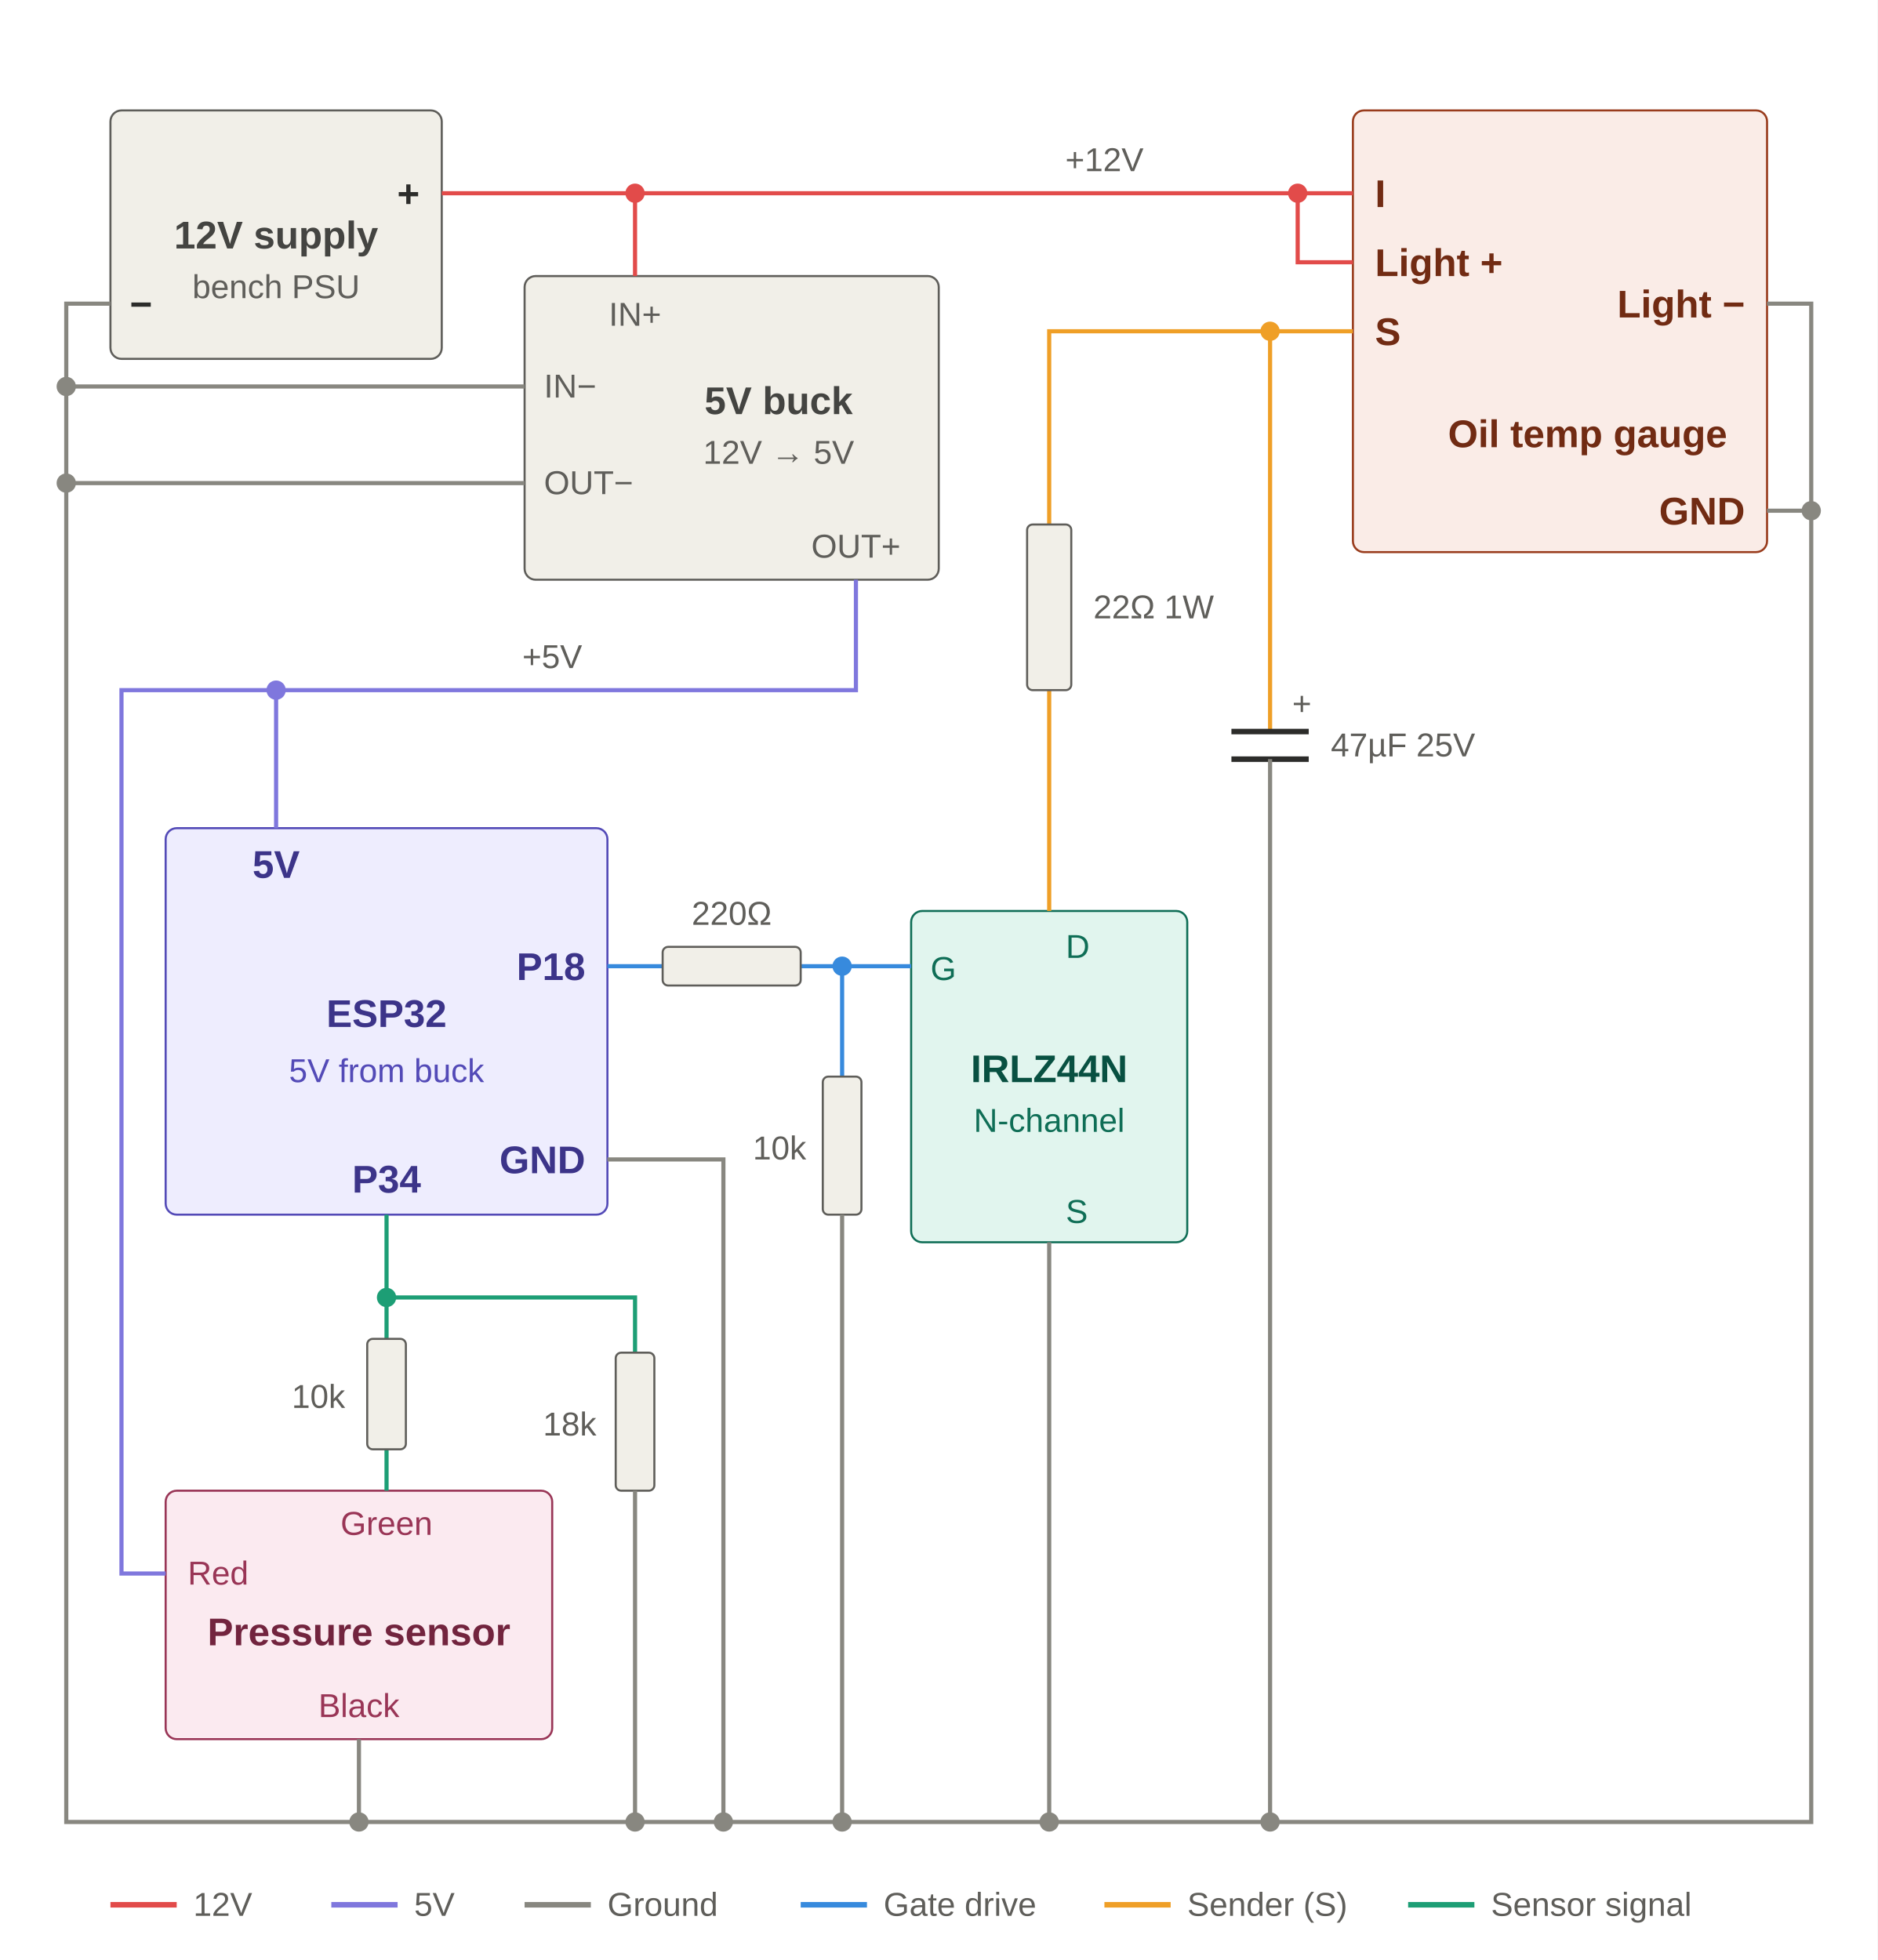
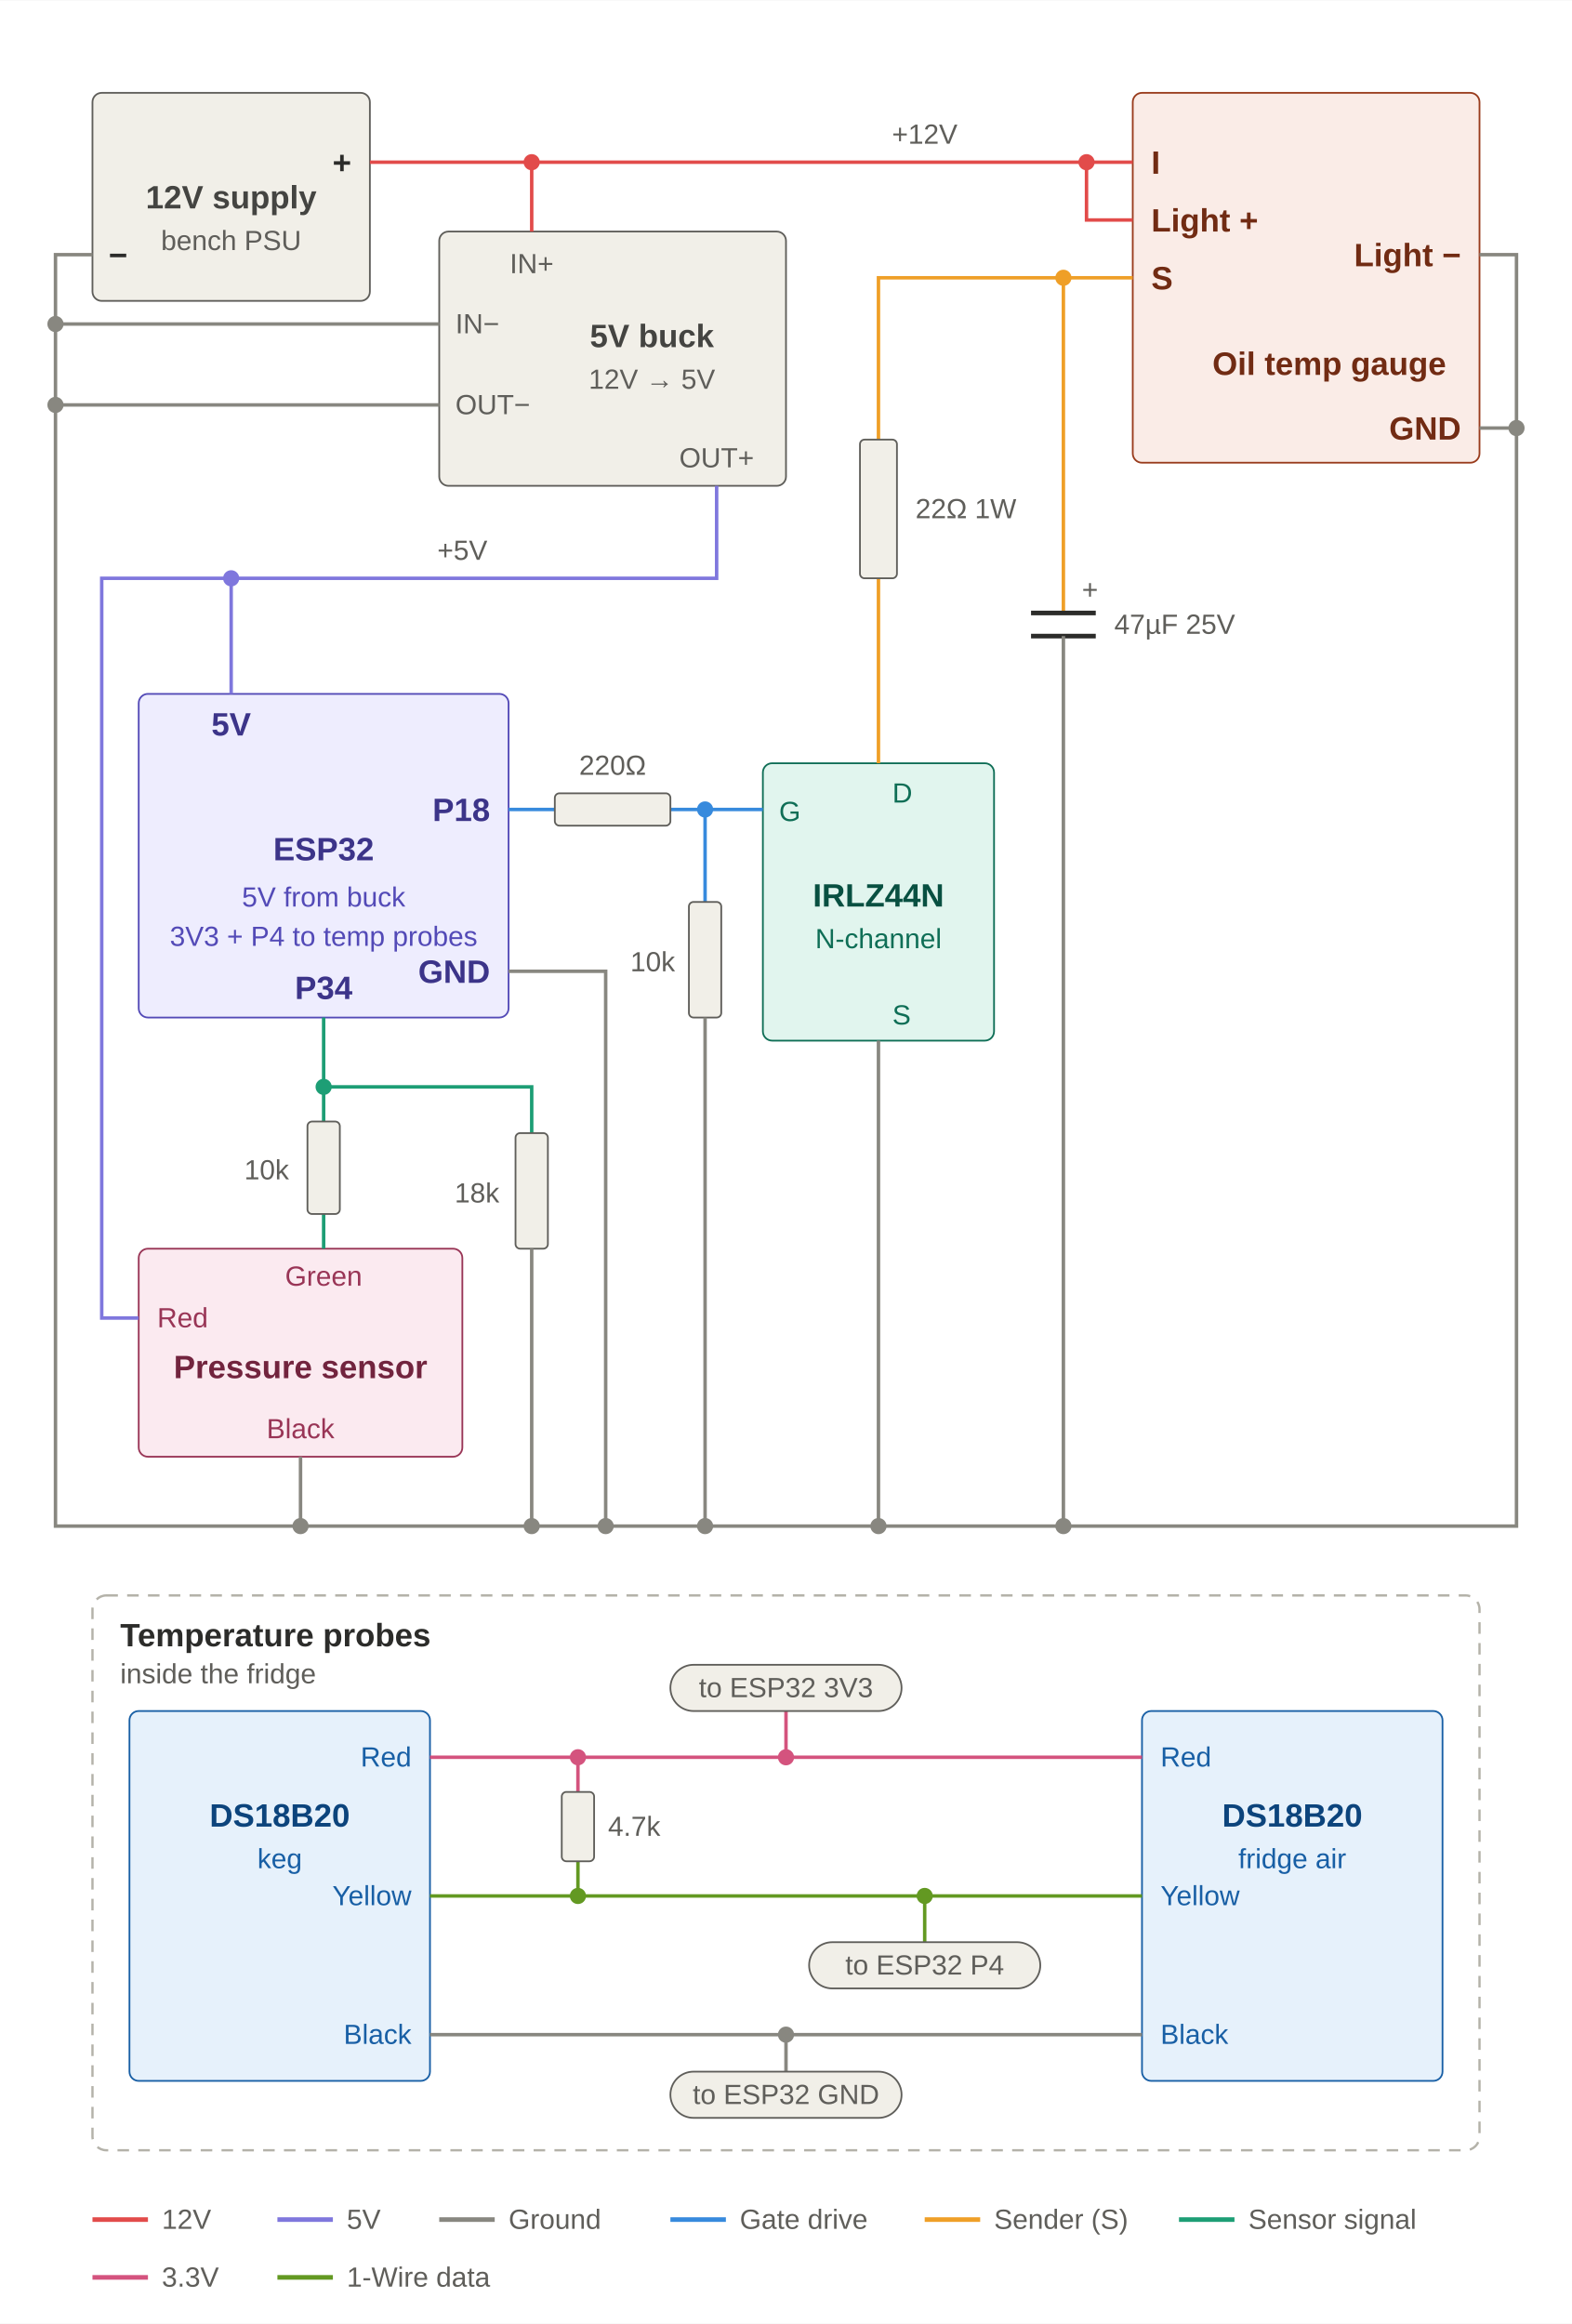
- <svg xmlns="http://www.w3.org/2000/svg" width="1020" height="1065" viewBox="0 0 680 710" role="img">
+ <svg xmlns="http://www.w3.org/2000/svg" width="1020" height="1508" viewBox="0 0 680 1005" role="img">
  <style>
  text { font-family: Arial, Helvetica, sans-serif; }
  .th { font-size: 14px; font-weight: bold; fill: #2C2C2A; }
  .ts { font-size: 12px; fill: #5F5E5A; }
  .box { fill: #F1EFE8; stroke: #5F5E5A; stroke-width: 0.75; }
  .c-gray &gt; rect   { fill: #F1EFE8; stroke: #5F5E5A; stroke-width: 0.75; }
  .c-gray &gt; .th    { fill: #444441; } .c-gray &gt; .ts   { fill: #5F5E5A; }
  .c-coral &gt; rect  { fill: #FAECE7; stroke: #993C1D; stroke-width: 0.75; }
  .c-coral &gt; .th   { fill: #712B13; } .c-coral &gt; .ts  { fill: #993C1D; }
  .c-purple &gt; rect { fill: #EEEDFE; stroke: #534AB7; stroke-width: 0.75; }
  .c-purple &gt; .th  { fill: #3C3489; } .c-purple &gt; .ts { fill: #534AB7; }
  .c-teal &gt; rect   { fill: #E1F5EE; stroke: #0F6E56; stroke-width: 0.75; }
  .c-teal &gt; .th    { fill: #085041; } .c-teal &gt; .ts   { fill: #0F6E56; }
  .c-pink &gt; rect   { fill: #FBEAF0; stroke: #993556; stroke-width: 0.75; }
  .c-pink &gt; .th    { fill: #72243E; } .c-pink &gt; .ts   { fill: #993556; }
+   .c-blue &gt; rect   { fill: #E6F1FB; stroke: #185FA5; stroke-width: 0.75; }
+   .c-blue &gt; .th    { fill: #0C447C; } .c-blue &gt; .ts   { fill: #185FA5; }
</style>
-   <rect x="0" y="0" width="680" height="710" fill="#FFFFFF" />
+   <rect x="0" y="0" width="680" height="1005" fill="#FFFFFF" />
  <g class="c-gray">
    <rect x="40" y="40" width="120" height="90" rx="4" />
    <text class="th" x="100" y="90" text-anchor="middle">12V supply</text>
    <text class="ts" x="100" y="108" text-anchor="middle">bench PSU</text>
  </g>
  <text class="th" x="152" y="75" text-anchor="end">+</text>
  <text class="th" x="47" y="115">−</text>
  <g class="c-gray">
    <rect x="190" y="100" width="150" height="110" rx="4" />
    <text class="th" x="282" y="150" text-anchor="middle">5V buck</text>
    <text class="ts" x="282" y="168" text-anchor="middle">12V → 5V</text>
    <text class="ts" x="230" y="118" text-anchor="middle">IN+</text>
    <text class="ts" x="197" y="144">IN−</text>
    <text class="ts" x="197" y="179">OUT−</text>
    <text class="ts" x="310" y="202" text-anchor="middle">OUT+</text>
  </g>
  <g class="c-coral">
    <rect x="490" y="40" width="150" height="160" rx="4" />
    <text class="th" x="575" y="162" text-anchor="middle">Oil temp gauge</text>
    <text class="th" x="498" y="75">I</text>
    <text class="th" x="498" y="100">Light +</text>
    <text class="th" x="498" y="125">S</text>
    <text class="th" x="632" y="115" text-anchor="end">Light −</text>
    <text class="th" x="632" y="190" text-anchor="end">GND</text>
  </g>
  <path d="M160 70 L490 70 M230 70 L230 100 M470 70 L470 95 L490 95" fill="none" stroke="#E24B4A" stroke-width="1.5" />
  <circle cx="230" cy="70" r="3.5" fill="#E24B4A" />
  <circle cx="470" cy="70" r="3.5" fill="#E24B4A" />
  <text class="ts" x="400" y="62" text-anchor="middle">+12V</text>
  <g class="c-purple">
    <rect x="60" y="300" width="160" height="140" rx="4" />
    <text class="th" x="140" y="372" text-anchor="middle">ESP32</text>
    <text class="ts" x="140" y="392" text-anchor="middle">5V from buck</text>
+     <text class="ts" x="140" y="409" text-anchor="middle">3V3 + P4 to temp probes</text>
    <text class="th" x="100" y="318" text-anchor="middle">5V</text>
    <text class="th" x="212" y="355" text-anchor="end">P18</text>
    <text class="th" x="212" y="425" text-anchor="end">GND</text>
    <text class="th" x="140" y="432" text-anchor="middle">P34</text>
  </g>
  <g class="c-teal">
    <rect x="330" y="330" width="100" height="120" rx="4" />
    <text class="th" x="380" y="392" text-anchor="middle">IRLZ44N</text>
    <text class="ts" x="380" y="410" text-anchor="middle">N-channel</text>
    <text class="ts" x="386" y="347">D</text>
    <text class="ts" x="337" y="355">G</text>
    <text class="ts" x="386" y="443">S</text>
  </g>
  <g class="c-pink">
    <rect x="60" y="540" width="140" height="90" rx="4" />
    <text class="th" x="130" y="596" text-anchor="middle">Pressure sensor</text>
    <text class="ts" x="68" y="574">Red</text>
    <text class="ts" x="140" y="556" text-anchor="middle">Green</text>
    <text class="ts" x="130" y="622" text-anchor="middle">Black</text>
  </g>
  <path d="M310 210 L310 250 L44 250 L44 570 L60 570 M100 250 L100 300" fill="none" stroke="#7F77DD" stroke-width="1.5" />
  <circle cx="100" cy="250" r="3.5" fill="#7F77DD" />
  <text class="ts" x="200" y="242" text-anchor="middle">+5V</text>
  <path d="M490 120 L380 120 L380 190 M380 250 L380 330 M460 120 L460 265" fill="none" stroke="#EF9F27" stroke-width="1.5" />
  <circle cx="460" cy="120" r="3.5" fill="#EF9F27" />
  <rect class="box" x="372" y="190" width="16" height="60" rx="2" />
  <text class="ts" x="396" y="224">22Ω 1W</text>
  <path d="M446 265 L474 265 M446 275 L474 275" fill="none" stroke="#2C2C2A" stroke-width="2" />
  <text class="ts" x="468" y="259">+</text>
  <text class="ts" x="482" y="274">47µF 25V</text>
  <path d="M220 350 L240 350 M290 350 L330 350 M305 350 L305 390" fill="none" stroke="#378ADD" stroke-width="1.5" />
  <rect class="box" x="240" y="343" width="50" height="14" rx="2" />
  <text class="ts" x="265" y="335" text-anchor="middle">220Ω</text>
  <circle cx="305" cy="350" r="3.5" fill="#378ADD" />
  <rect class="box" x="298" y="390" width="14" height="50" rx="2" />
  <text class="ts" x="292" y="420" text-anchor="end">10k</text>
  <path d="M140 440 L140 485 M140 525 L140 540 M140 470 L230 470 L230 490" fill="none" stroke="#1D9E75" stroke-width="1.5" />
  <circle cx="140" cy="470" r="3.5" fill="#1D9E75" />
  <rect class="box" x="133" y="485" width="14" height="40" rx="2" />
  <text class="ts" x="125" y="510" text-anchor="end">10k</text>
  <rect class="box" x="223" y="490" width="14" height="50" rx="2" />
  <text class="ts" x="216" y="520" text-anchor="end">18k</text>
  <path d="M40 110 L24 110 L24 660 L656 660 L656 110 L640 110 M640 185 L656 185 M190 140 L24 140 M190 175 L24 175" fill="none" stroke="#888780" stroke-width="1.5" />
  <path d="M220 420 L262 420 L262 660 M130 630 L130 660 M230 540 L230 660 M305 440 L305 660 M380 450 L380 660 M460 275 L460 660" fill="none" stroke="#888780" stroke-width="1.5" />
  <circle cx="656" cy="185" r="3.5" fill="#888780" />
  <circle cx="24" cy="140" r="3.5" fill="#888780" />
  <circle cx="24" cy="175" r="3.5" fill="#888780" />
  <circle cx="130" cy="660" r="3.5" fill="#888780" />
  <circle cx="230" cy="660" r="3.5" fill="#888780" />
  <circle cx="262" cy="660" r="3.5" fill="#888780" />
  <circle cx="305" cy="660" r="3.5" fill="#888780" />
  <circle cx="380" cy="660" r="3.5" fill="#888780" />
  <circle cx="460" cy="660" r="3.5" fill="#888780" />
-   <path d="M40 690 L64 690" stroke="#E24B4A" stroke-width="2" />
-   <text class="ts" x="70" y="694">12V</text>
-   <path d="M120 690 L144 690" stroke="#7F77DD" stroke-width="2" />
-   <text class="ts" x="150" y="694">5V</text>
-   <path d="M190 690 L214 690" stroke="#888780" stroke-width="2" />
-   <text class="ts" x="220" y="694">Ground</text>
-   <path d="M290 690 L314 690" stroke="#378ADD" stroke-width="2" />
-   <text class="ts" x="320" y="694">Gate drive</text>
-   <path d="M400 690 L424 690" stroke="#EF9F27" stroke-width="2" />
-   <text class="ts" x="430" y="694">Sender (S)</text>
-   <path d="M510 690 L534 690" stroke="#1D9E75" stroke-width="2" />
-   <text class="ts" x="540" y="694">Sensor signal</text>
+   <rect x="40" y="690" width="600" height="240" rx="6" fill="none" stroke="#B4B2A9" stroke-width="1" stroke-dasharray="5 4" />
+   <text class="th" x="52" y="712">Temperature probes</text>
+   <text class="ts" x="52" y="728">inside the fridge</text>
+   <g class="c-blue">
+     <rect x="56" y="740" width="130" height="160" rx="4" />
+     <text class="th" x="121" y="790" text-anchor="middle">DS18B20</text>
+     <text class="ts" x="121" y="808" text-anchor="middle">keg</text>
+     <text class="ts" x="178" y="764" text-anchor="end">Red</text>
+     <text class="ts" x="178" y="824" text-anchor="end">Yellow</text>
+     <text class="ts" x="178" y="884" text-anchor="end">Black</text>
+   </g>
+   <g class="c-blue">
+     <rect x="494" y="740" width="130" height="160" rx="4" />
+     <text class="th" x="559" y="790" text-anchor="middle">DS18B20</text>
+     <text class="ts" x="559" y="808" text-anchor="middle">fridge air</text>
+     <text class="ts" x="502" y="764">Red</text>
+     <text class="ts" x="502" y="824">Yellow</text>
+     <text class="ts" x="502" y="884">Black</text>
+   </g>
+   <path d="M186 760 L494 760 M340 760 L340 740 M250 760 L250 775" fill="none" stroke="#D4537E" stroke-width="1.5" />
+   <path d="M186 820 L494 820 M400 820 L400 840 M250 805 L250 820" fill="none" stroke="#639922" stroke-width="1.5" />
+   <path d="M186 880 L494 880 M340 880 L340 896" fill="none" stroke="#888780" stroke-width="1.5" />
+   <rect class="box" x="243" y="775" width="14" height="30" rx="2" />
+   <text class="ts" x="263" y="794">4.7k</text>
+   <circle cx="250" cy="760" r="3.5" fill="#D4537E" />
+   <circle cx="340" cy="760" r="3.5" fill="#D4537E" />
+   <circle cx="250" cy="820" r="3.5" fill="#639922" />
+   <circle cx="400" cy="820" r="3.5" fill="#639922" />
+   <circle cx="340" cy="880" r="3.5" fill="#888780" />
+   <rect class="box" x="290" y="720" width="100" height="20" rx="10" />
+   <text class="ts" x="340" y="734" text-anchor="middle">to ESP32 3V3</text>
+   <rect class="box" x="350" y="840" width="100" height="20" rx="10" />
+   <text class="ts" x="400" y="854" text-anchor="middle">to ESP32 P4</text>
+   <rect class="box" x="290" y="896" width="100" height="20" rx="10" />
+   <text class="ts" x="340" y="910" text-anchor="middle">to ESP32 GND</text>
+   <path d="M40 960 L64 960" stroke="#E24B4A" stroke-width="2" />
+   <text class="ts" x="70" y="964">12V</text>
+   <path d="M120 960 L144 960" stroke="#7F77DD" stroke-width="2" />
+   <text class="ts" x="150" y="964">5V</text>
+   <path d="M190 960 L214 960" stroke="#888780" stroke-width="2" />
+   <text class="ts" x="220" y="964">Ground</text>
+   <path d="M290 960 L314 960" stroke="#378ADD" stroke-width="2" />
+   <text class="ts" x="320" y="964">Gate drive</text>
+   <path d="M400 960 L424 960" stroke="#EF9F27" stroke-width="2" />
+   <text class="ts" x="430" y="964">Sender (S)</text>
+   <path d="M510 960 L534 960" stroke="#1D9E75" stroke-width="2" />
+   <text class="ts" x="540" y="964">Sensor signal</text>
+   <path d="M40 985 L64 985" stroke="#D4537E" stroke-width="2" />
+   <text class="ts" x="70" y="989">3.3V</text>
+   <path d="M120 985 L144 985" stroke="#639922" stroke-width="2" />
+   <text class="ts" x="150" y="989">1-Wire data</text>
</svg>
